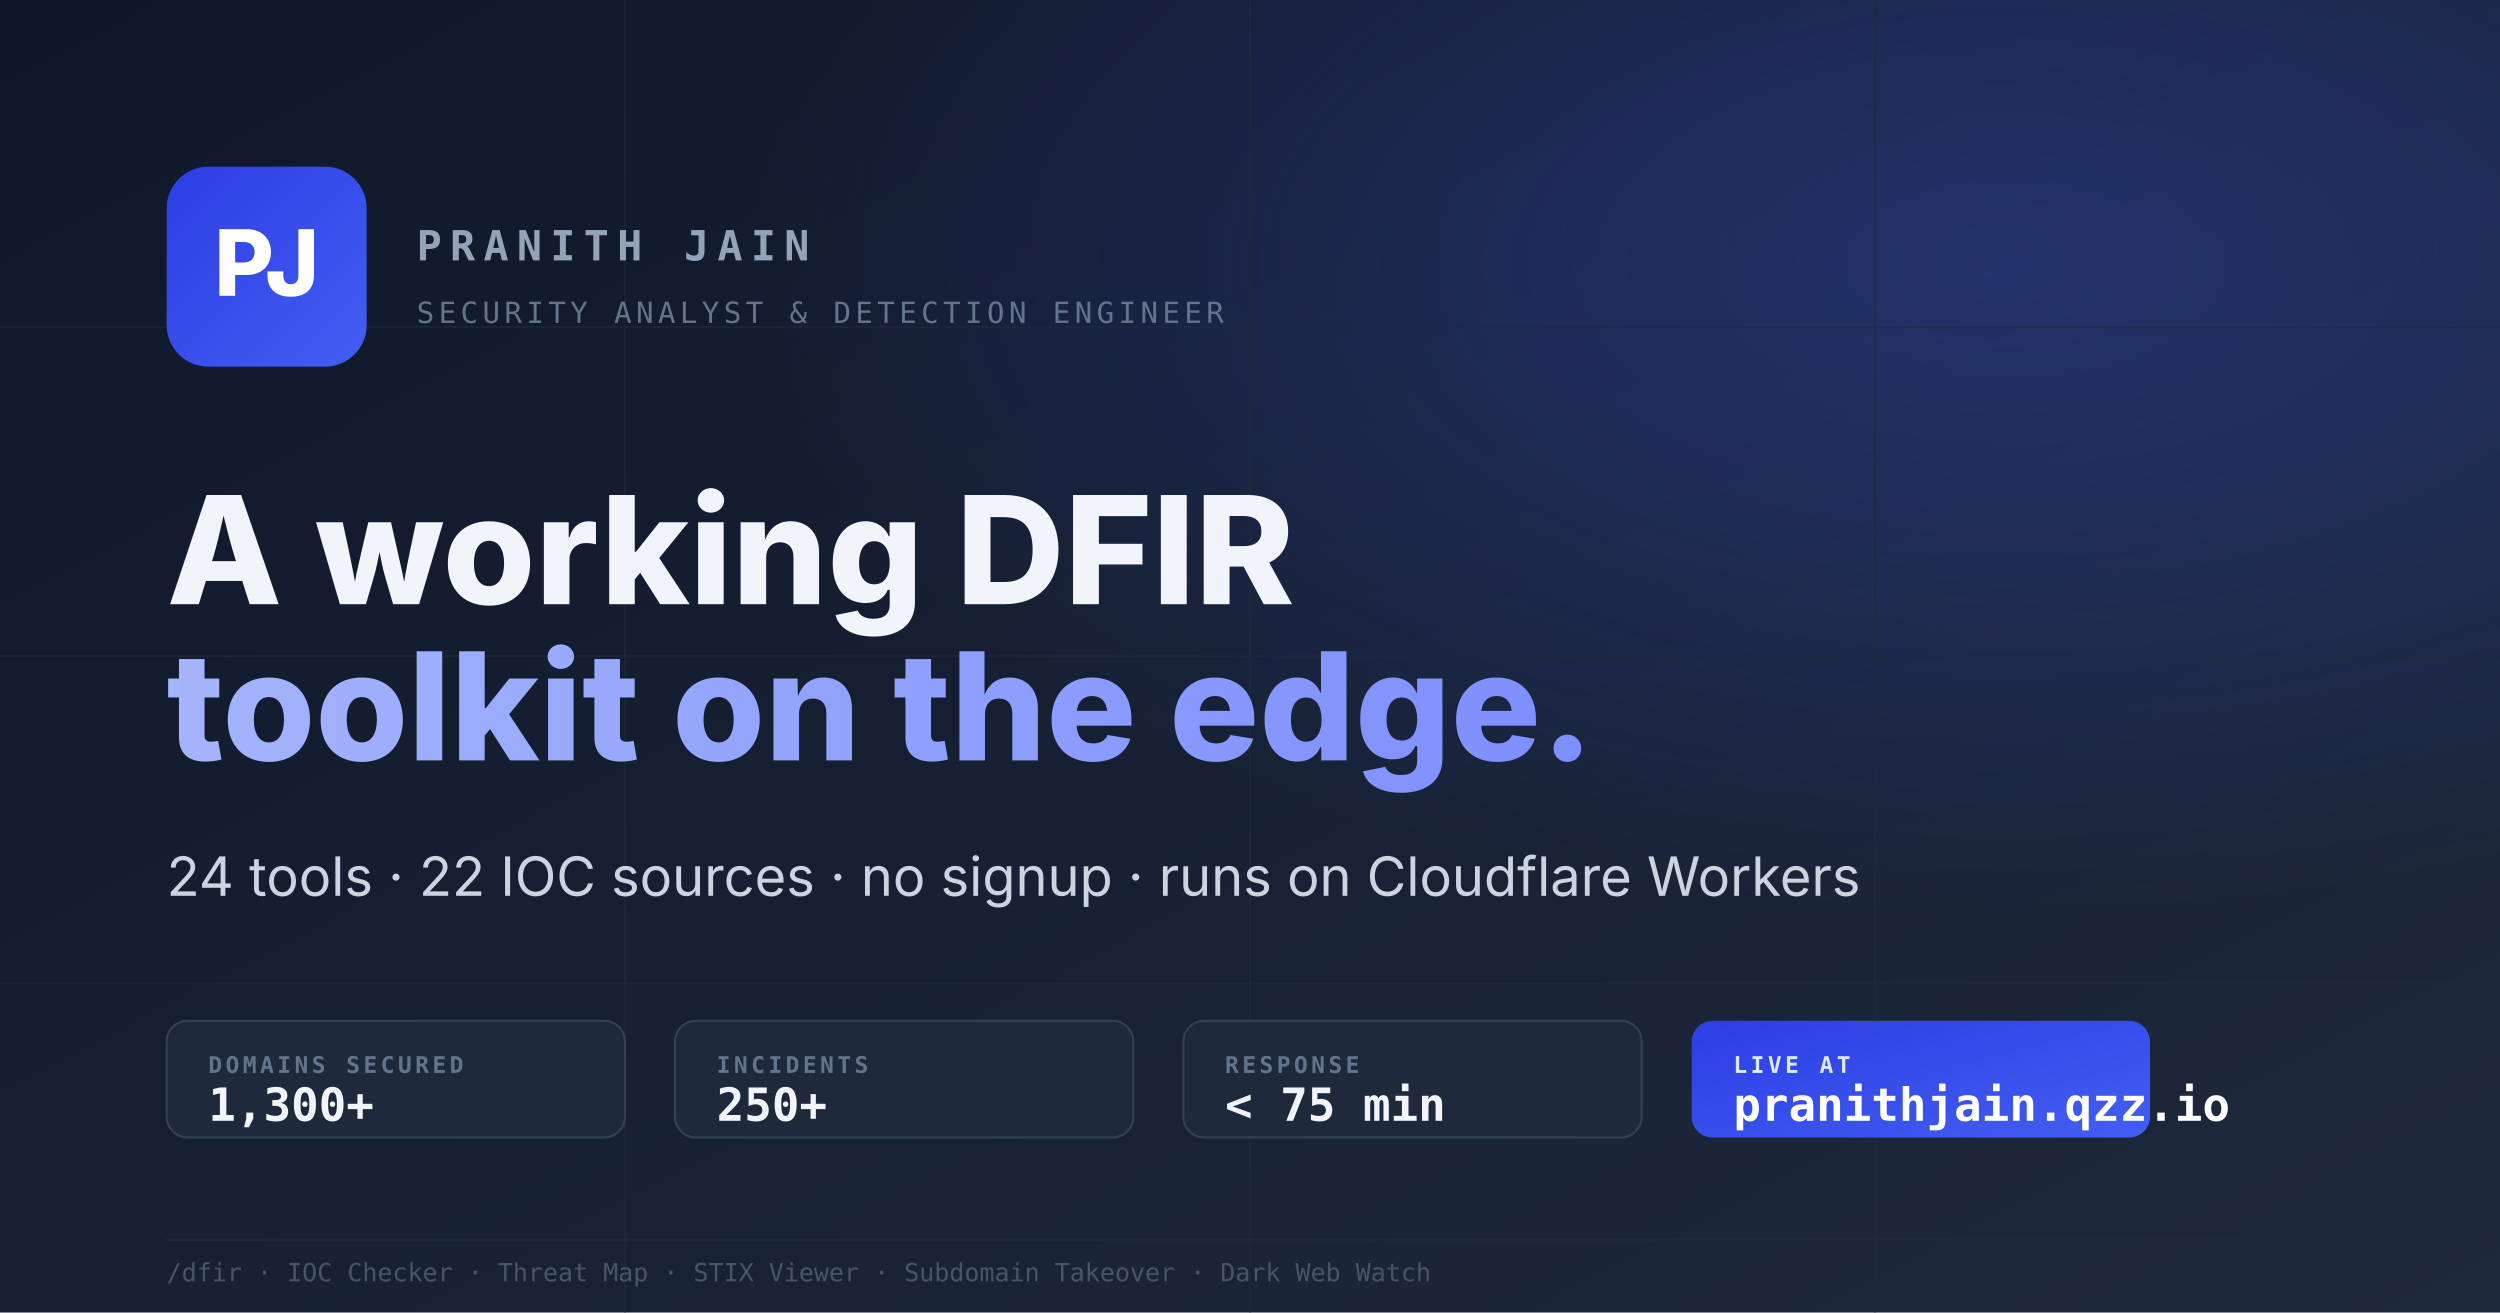
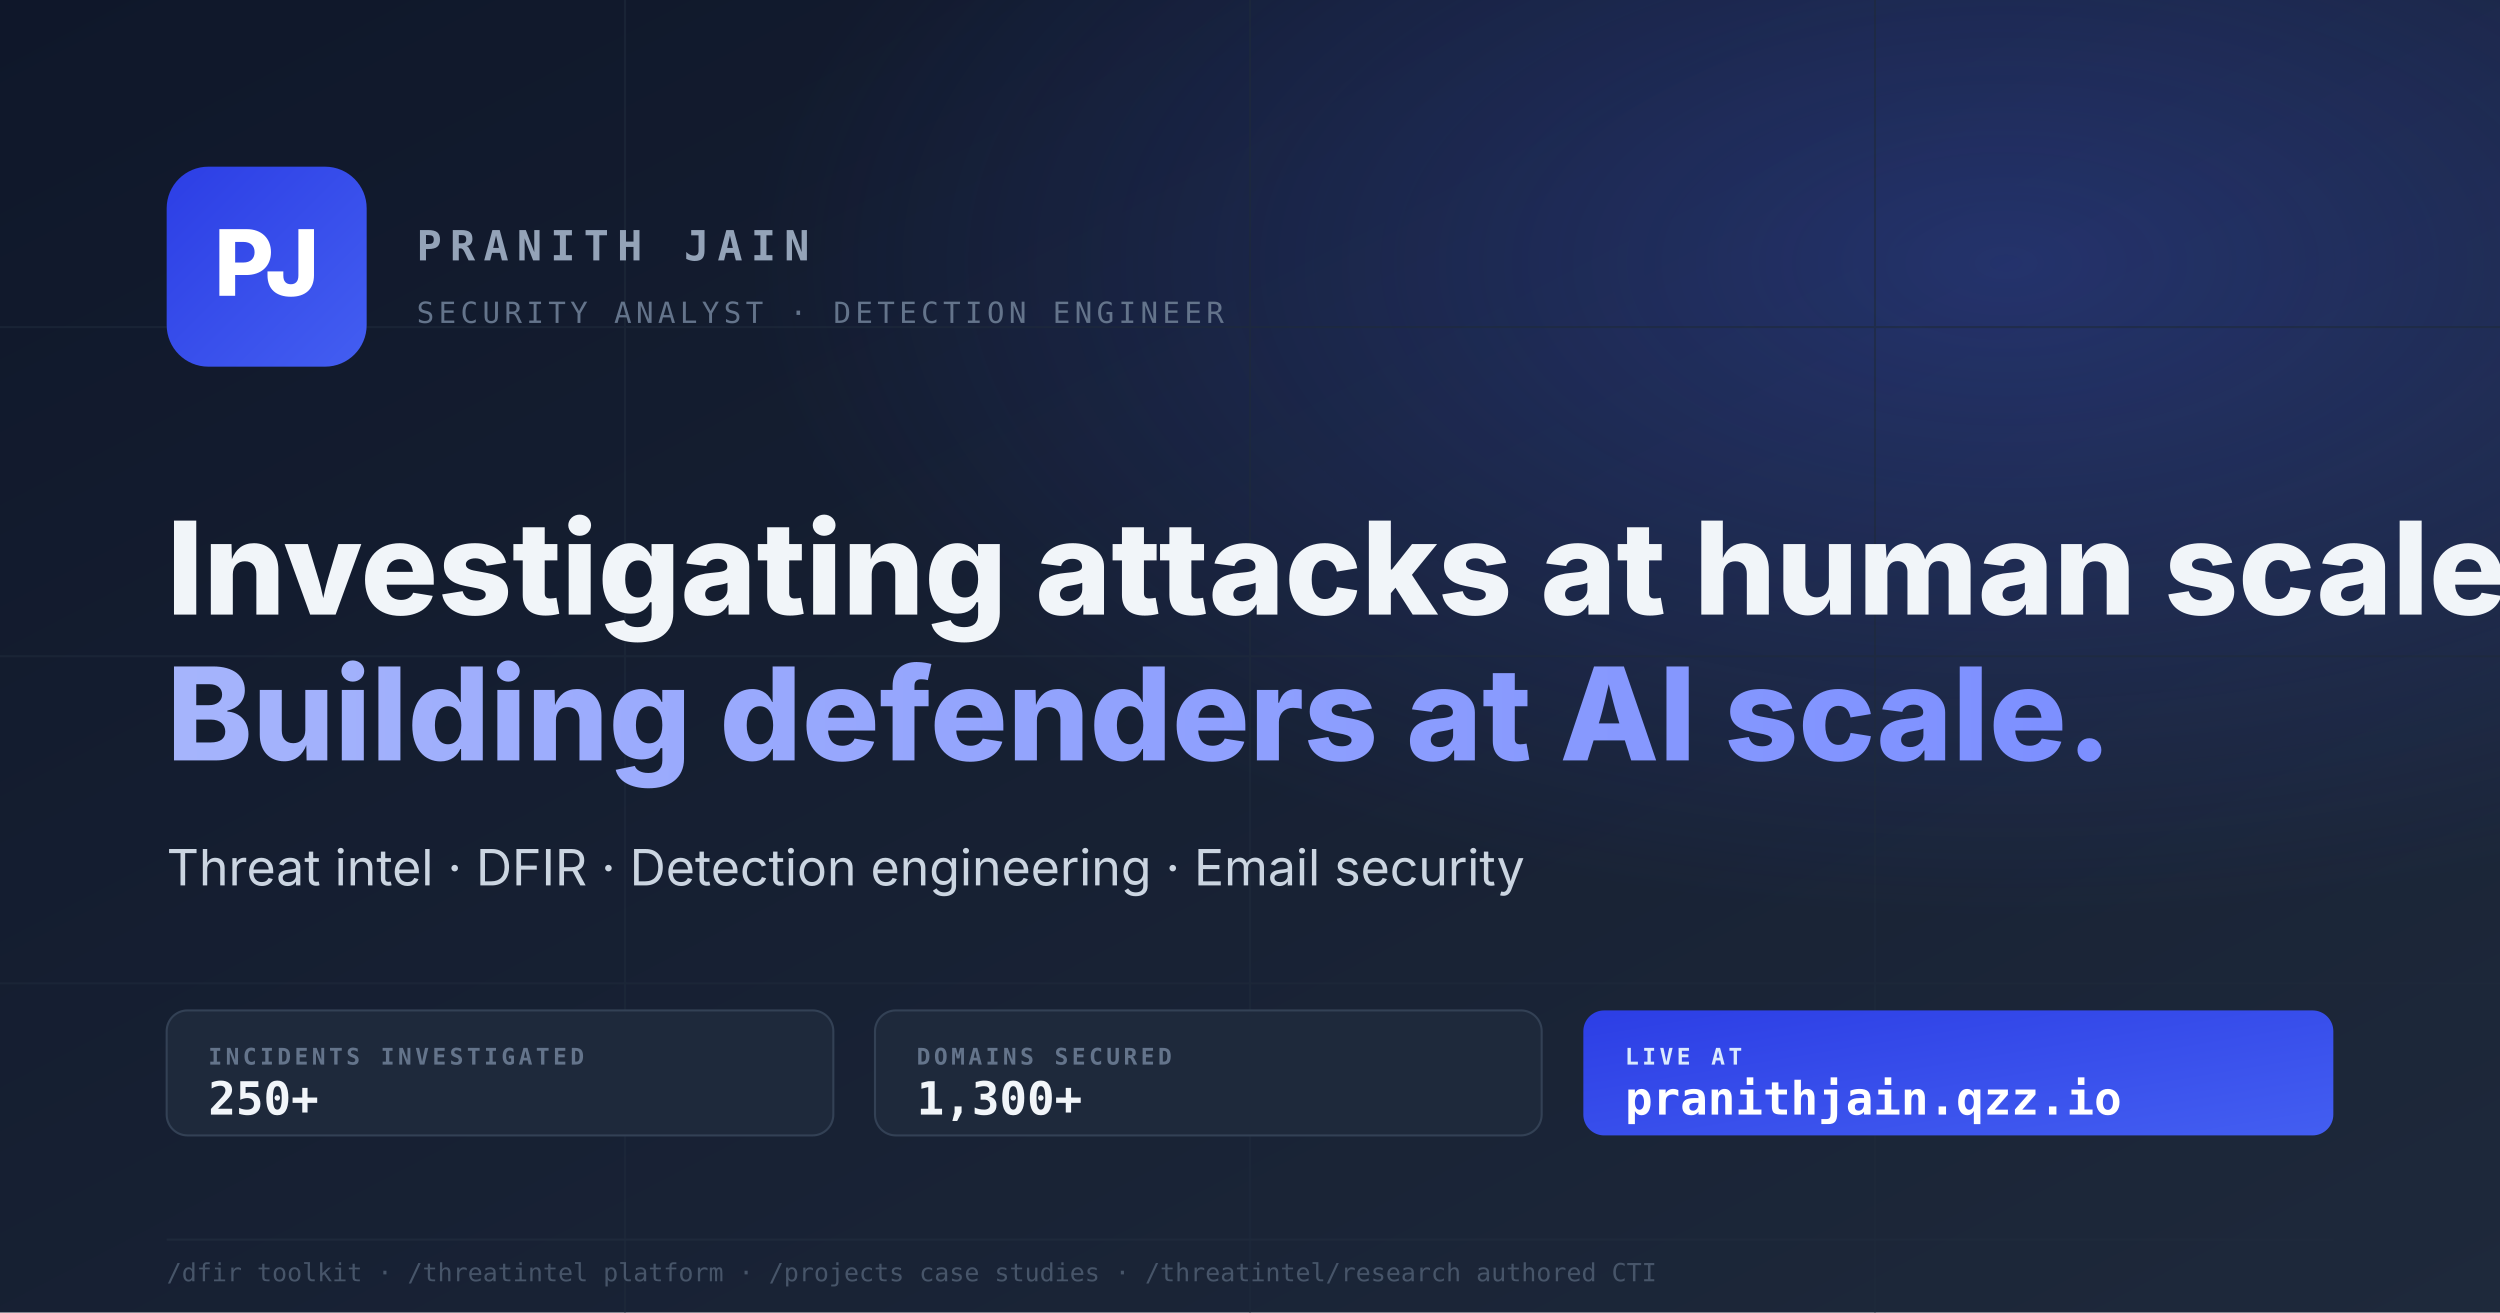
<svg xmlns="http://www.w3.org/2000/svg" viewBox="0 0 1200 630" width="1200" height="630">
  <defs>
    <linearGradient id="bg" x1="0%" y1="0%" x2="100%" y2="100%">
      <stop offset="0%" stop-color="#0f172a" />
      <stop offset="100%" stop-color="#1e293b" />
    </linearGradient>
    <linearGradient id="brand" x1="0%" y1="0%" x2="100%" y2="100%">
      <stop offset="0%" stop-color="#2c3ee5" />
      <stop offset="100%" stop-color="#435ef1" />
    </linearGradient>
    <linearGradient id="brandText" x1="0%" y1="0%" x2="100%" y2="0%">
      <stop offset="0%" stop-color="#a5b4fc" />
      <stop offset="100%" stop-color="#7c8fff" />
    </linearGradient>
    <radialGradient id="glow" cx="80%" cy="20%" r="50%">
      <stop offset="0%" stop-color="#435ef1" stop-opacity="0.3" />
      <stop offset="100%" stop-color="#435ef1" stop-opacity="0" />
    </radialGradient>
  </defs>
  <rect width="1200" height="630" fill="url(#bg)" />
  <rect width="1200" height="630" fill="url(#glow)" />
  <g stroke="#1e293b" stroke-width="1" opacity="0.6">
    <path d="M0 157 L1200 157 M0 315 L1200 315 M0 472 L1200 472" />
    <path d="M300 0 L300 630 M600 0 L600 630 M900 0 L900 630" />
  </g>
  <g transform="translate(80, 80)">
    <rect width="96" height="96" rx="20" fill="url(#brand)" />
    <text x="48" y="62" font-family="Inter, system-ui, sans-serif" font-size="44" font-weight="800" fill="white" text-anchor="middle">PJ</text>
  </g>
  <text x="200" y="125" font-family="ui-monospace, monospace" font-size="20" font-weight="700" fill="#94a3b8" letter-spacing="0.2em">PRANITH JAIN</text>
-   <text x="200" y="155" font-family="ui-monospace, monospace" font-size="14" font-weight="500" fill="#64748b" letter-spacing="0.15em">SECURITY ANALYST &amp; DETECTION ENGINEER</text>
-   <text x="80" y="290" font-family="Inter, system-ui, sans-serif" font-size="72" font-weight="800" fill="#f1f5f9">A working DFIR</text>
-   <text x="80" y="365" font-family="Inter, system-ui, sans-serif" font-size="72" font-weight="800" fill="url(#brandText)">toolkit on the edge.</text>
-   <text x="80" y="430" font-family="Inter, system-ui, sans-serif" font-size="26" font-weight="400" fill="#cbd5e1">24 tools · 22 IOC sources · no signup · runs on Cloudflare Workers</text>
-   <g transform="translate(80, 490)" font-family="ui-monospace, monospace" font-weight="600">
+   <text x="200" y="155" font-family="ui-monospace, monospace" font-size="14" font-weight="500" fill="#64748b" letter-spacing="0.15em">SECURITY ANALYST · DETECTION ENGINEER</text>
+   <text x="80" y="295" font-family="Inter, system-ui, sans-serif" font-size="62" font-weight="800" fill="#f1f5f9">Investigating attacks at human scale.</text>
+   <text x="80" y="365" font-family="Inter, system-ui, sans-serif" font-size="62" font-weight="800" fill="url(#brandText)">Building defenders at AI scale.</text>
+   <text x="80" y="425" font-family="Inter, system-ui, sans-serif" font-size="24" font-weight="400" fill="#cbd5e1">Threat intel · DFIR · Detection engineering · Email security</text>
+   <g transform="translate(80, 485)" font-family="ui-monospace, monospace" font-weight="600">
    <g>
-       <rect width="220" height="56" rx="10" fill="#1e293b" stroke="#334155" stroke-width="1" />
-       <text x="20" y="25" font-size="11" fill="#64748b" letter-spacing="0.15em">DOMAINS SECURED</text>
-       <text x="20" y="48" font-size="22" fill="#f1f5f9">1,300+</text>
+       <rect width="320" height="60" rx="10" fill="#1e293b" stroke="#334155" stroke-width="1" />
+       <text x="20" y="26" font-size="11" fill="#64748b" letter-spacing="0.15em">INCIDENTS INVESTIGATED</text>
+       <text x="20" y="50" font-size="22" fill="#f1f5f9">250+</text>
    </g>
-     <g transform="translate(244, 0)">
-       <rect width="220" height="56" rx="10" fill="#1e293b" stroke="#334155" stroke-width="1" />
-       <text x="20" y="25" font-size="11" fill="#64748b" letter-spacing="0.15em">INCIDENTS</text>
-       <text x="20" y="48" font-size="22" fill="#f1f5f9">250+</text>
+     <g transform="translate(340, 0)">
+       <rect width="320" height="60" rx="10" fill="#1e293b" stroke="#334155" stroke-width="1" />
+       <text x="20" y="26" font-size="11" fill="#64748b" letter-spacing="0.15em">DOMAINS SECURED</text>
+       <text x="20" y="50" font-size="22" fill="#f1f5f9">1,300+</text>
    </g>
-     <g transform="translate(488, 0)">
-       <rect width="220" height="56" rx="10" fill="#1e293b" stroke="#334155" stroke-width="1" />
-       <text x="20" y="25" font-size="11" fill="#64748b" letter-spacing="0.15em">RESPONSE</text>
-       <text x="20" y="48" font-size="22" fill="#f1f5f9">&lt; 75 min</text>
-     </g>
-     <g transform="translate(732, 0)">
-       <rect width="220" height="56" rx="10" fill="url(#brand)" />
-       <text x="20" y="25" font-size="11" fill="#dbeafe" letter-spacing="0.15em">LIVE AT</text>
-       <text x="20" y="48" font-size="22" fill="white">pranithjain.qzz.io</text>
+     <g transform="translate(680, 0)">
+       <rect width="360" height="60" rx="10" fill="url(#brand)" />
+       <text x="20" y="26" font-size="11" fill="#dbeafe" letter-spacing="0.15em">LIVE AT</text>
+       <text x="20" y="50" font-size="22" fill="white">pranithjain.qzz.io</text>
    </g>
  </g>
  <line x1="80" y1="595" x2="1120" y2="595" stroke="#1e293b" stroke-width="1" />
-   <text x="80" y="615" font-family="ui-monospace, monospace" font-size="12" fill="#475569">/dfir · IOC Checker · Threat Map · STIX Viewer · Subdomain Takeover · Dark Web Watch</text>
+   <text x="80" y="615" font-family="ui-monospace, monospace" font-size="12" fill="#475569">/dfir toolkit · /threatintel platform · /projects case studies · /threatintel/research authored CTI</text>
</svg>
